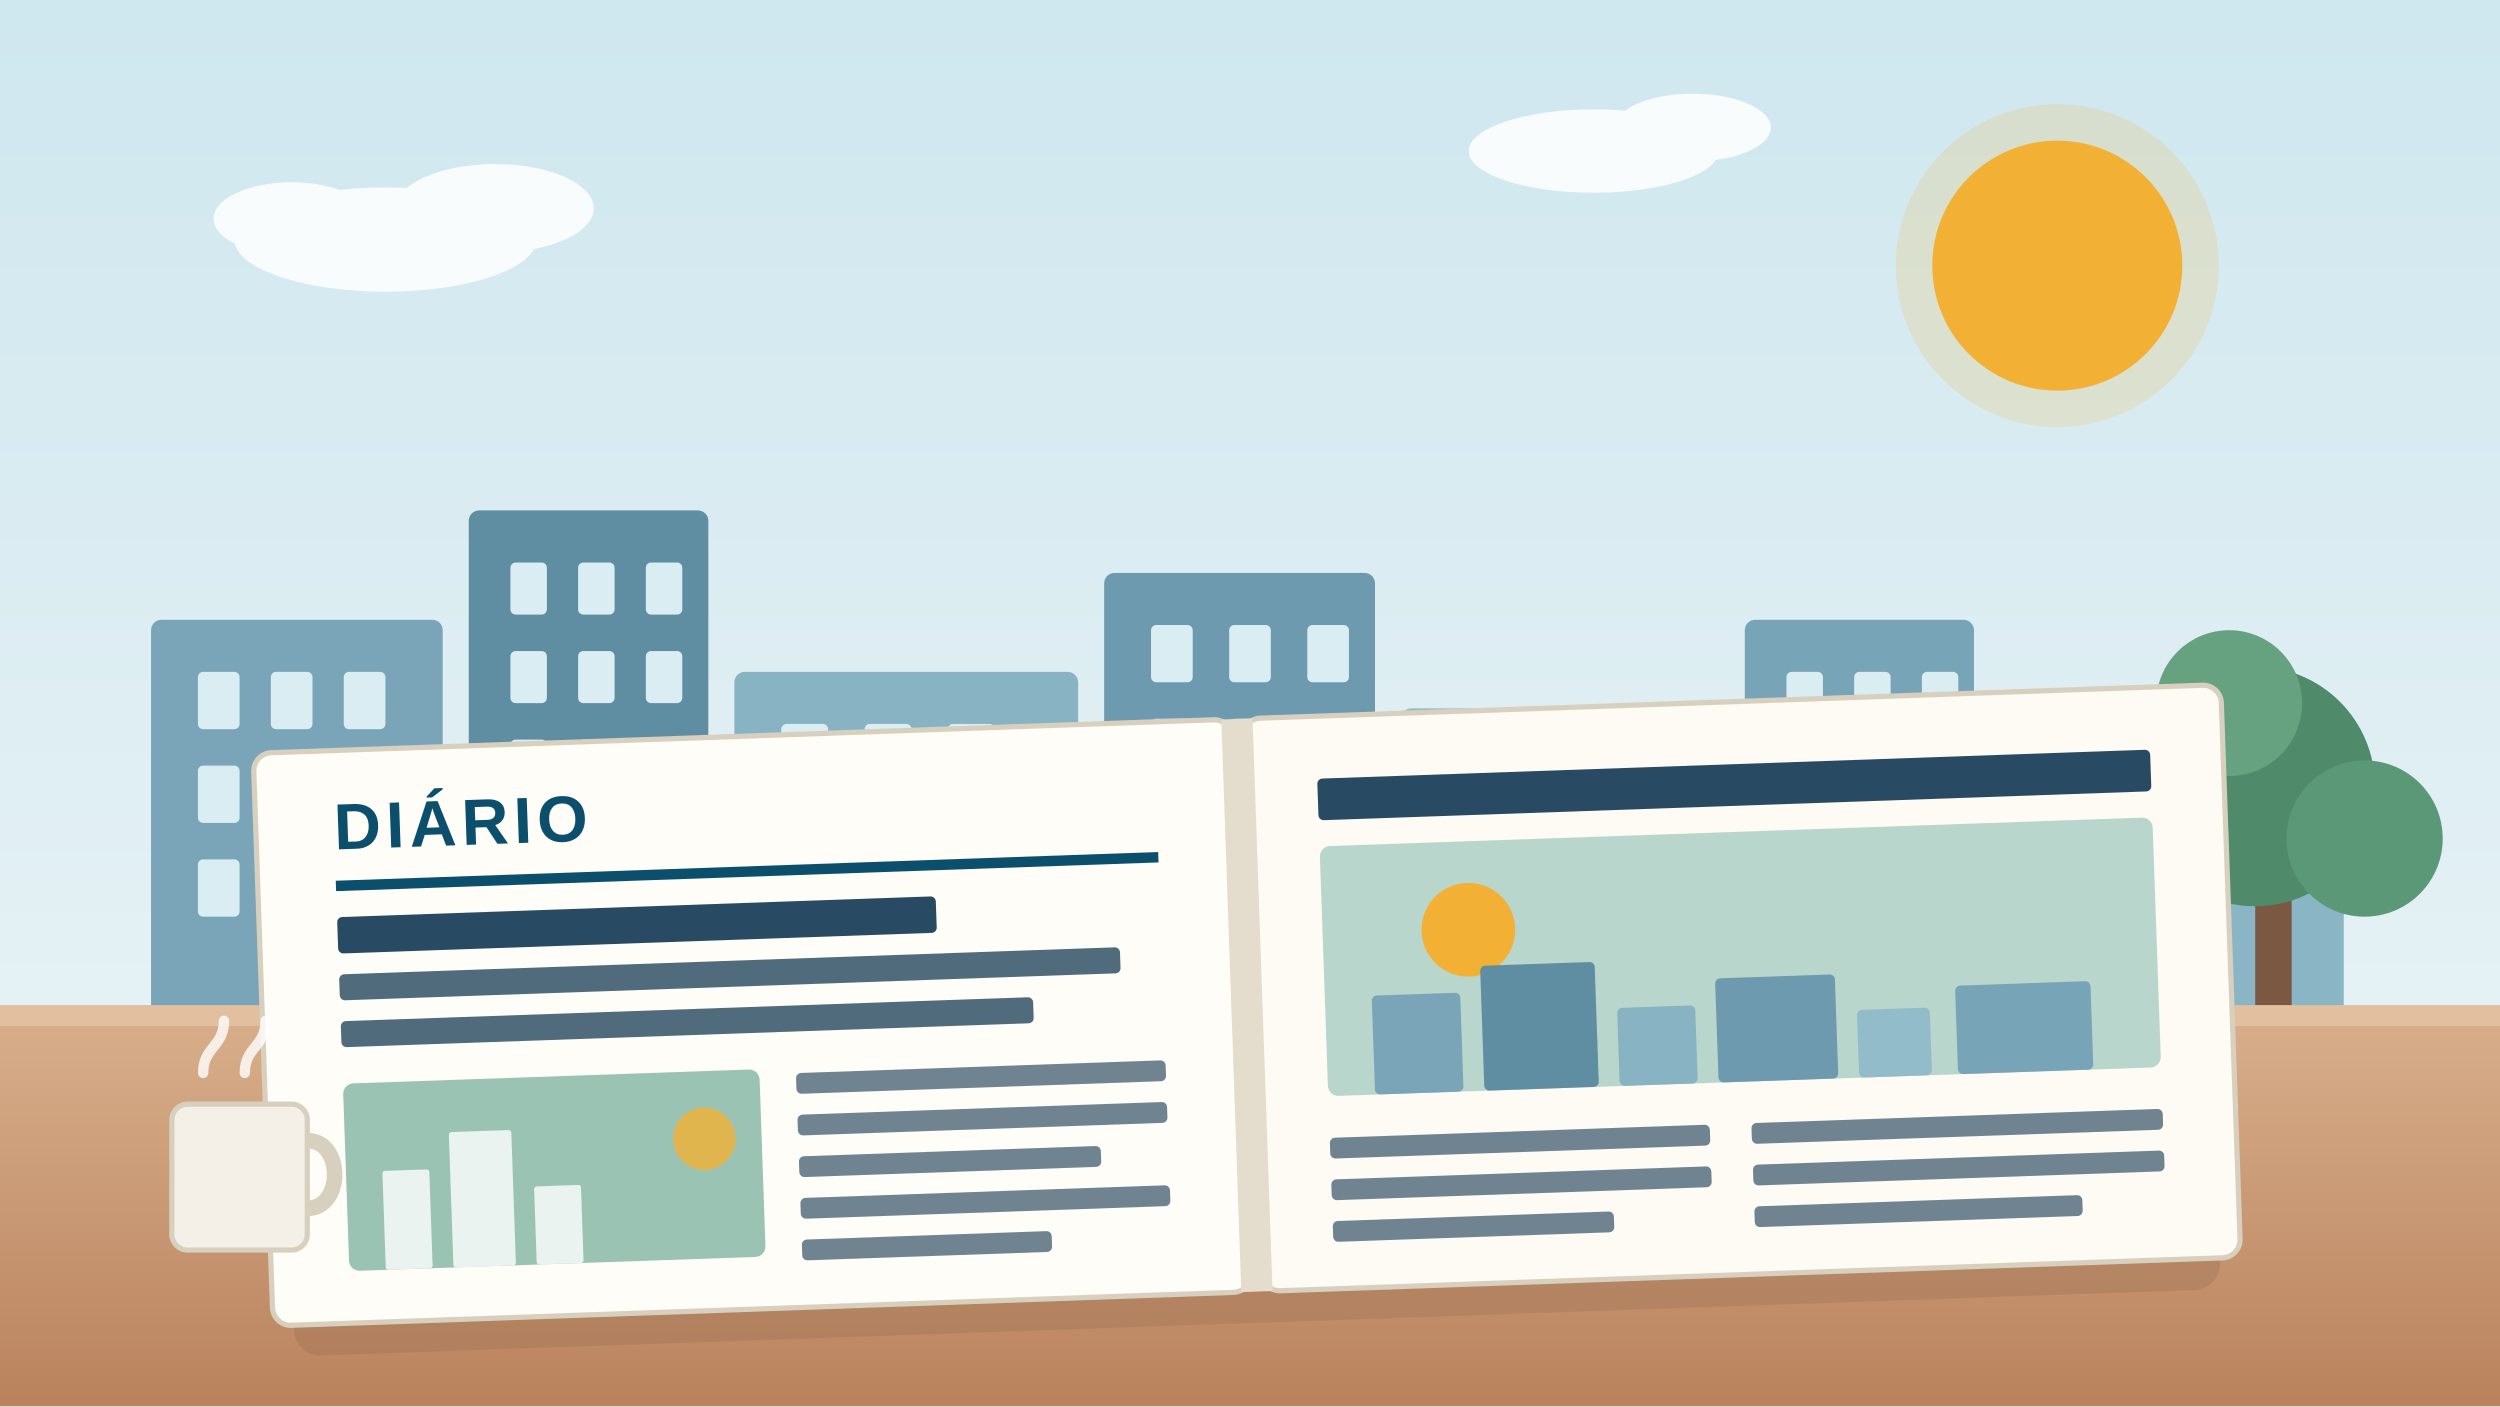
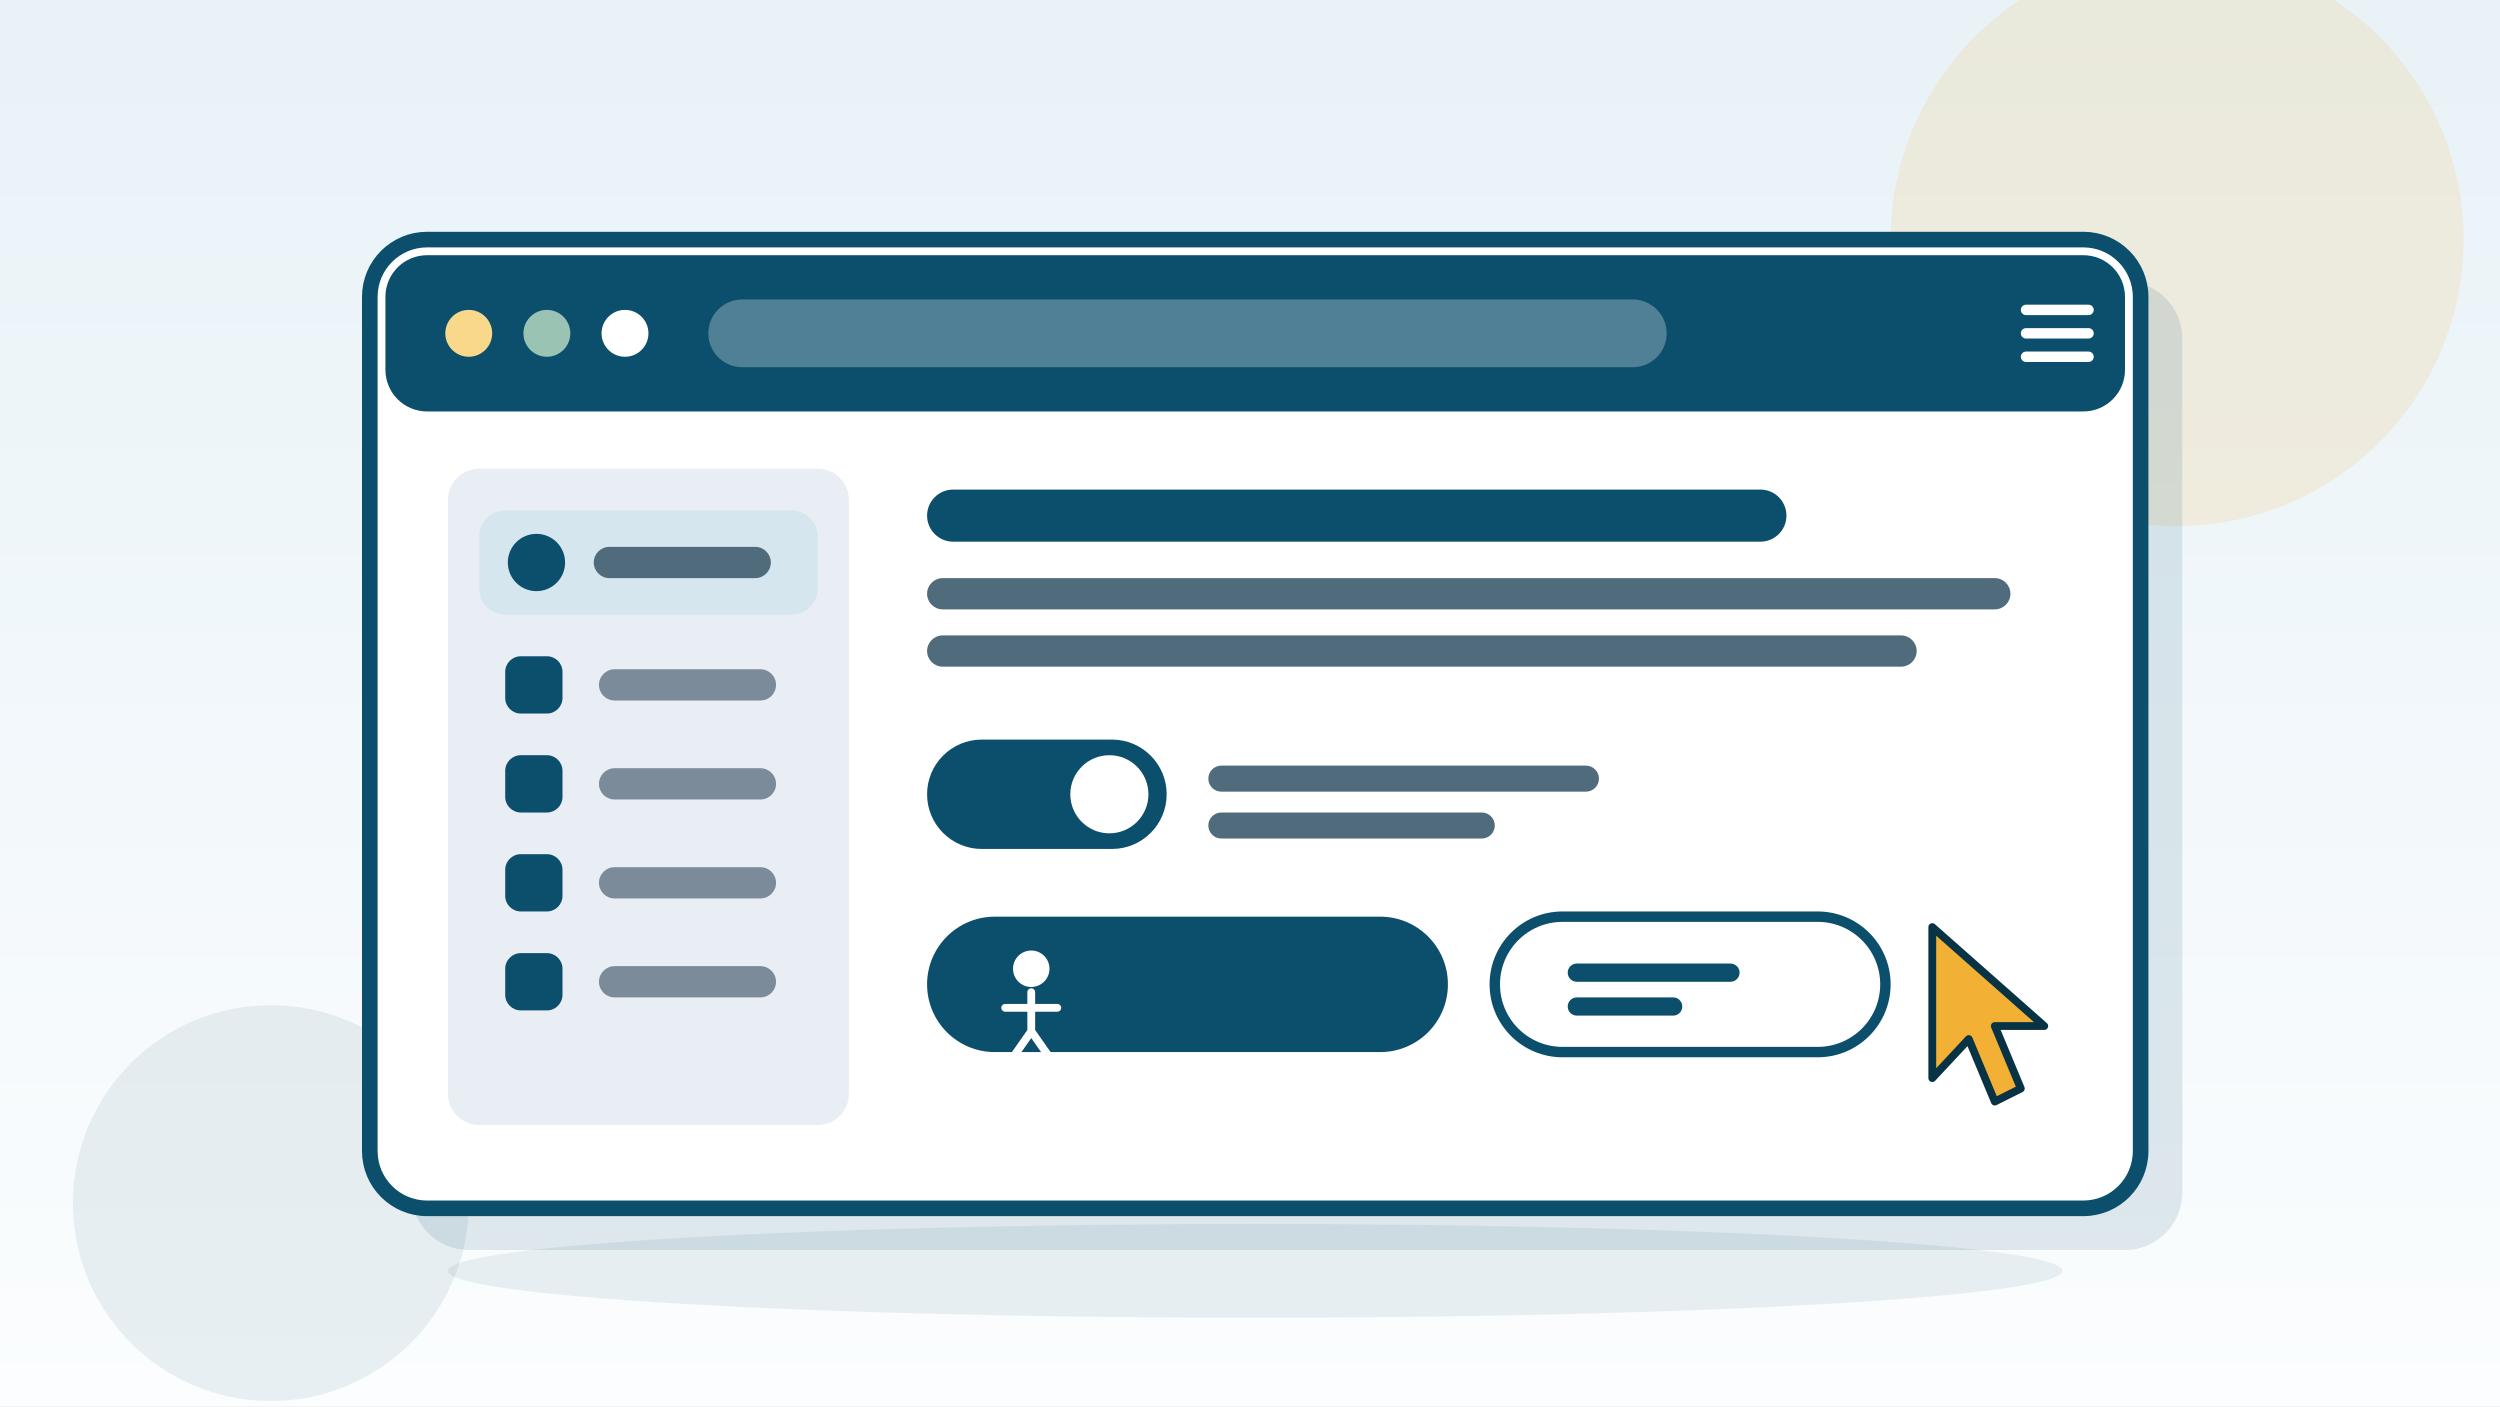
<svg xmlns="http://www.w3.org/2000/svg" width="960" height="540" viewBox="0 0 960 540">
  <defs>
-     <linearGradient id="ceu" x1="0" y1="0" x2="0" y2="1">
-       <stop offset="0" stop-color="#cfe7ef" />
-       <stop offset="1" stop-color="#edf5f7" />
-     </linearGradient>
-     <linearGradient id="mesa" x1="0" y1="0" x2="0" y2="1">
-       <stop offset="0" stop-color="#d9b08c" />
-       <stop offset="1" stop-color="#b9825d" />
+     <linearGradient id="fundo" x1="0" y1="0" x2="0" y2="1">
+       <stop offset="0" stop-color="#e8f2f7" />
+       <stop offset="1" stop-color="#fbfdfe" />
    </linearGradient>
  </defs>
-   <rect width="960" height="540" fill="url(#ceu)" />
-   <circle cx="790" cy="102" r="48" fill="#f2b134" />
-   <circle cx="790" cy="102" r="62" fill="#f2b134" opacity="0.18" />
-   <g fill="#ffffff" opacity="0.85">
-     <ellipse cx="148" cy="92" rx="58" ry="20" />
-     <ellipse cx="190" cy="80" rx="38" ry="17" />
-     <ellipse cx="112" cy="84" rx="30" ry="14" />
-     <ellipse cx="612" cy="58" rx="48" ry="16" />
-     <ellipse cx="650" cy="49" rx="30" ry="13" />
+   <rect width="960" height="540" fill="url(#fundo)" />
+   <circle cx="836" cy="92" r="110" fill="#f2b134" opacity="0.14" />
+   <circle cx="104" cy="462" r="76" fill="#0b4f6c" opacity="0.08" />
+   <ellipse cx="482" cy="488" rx="310" ry="18" fill="#0b4f6c" opacity="0.08" />
+   <rect x="158" y="108" width="680" height="372" rx="22" fill="#0b4f6c" opacity="0.12" />
+   <rect x="142" y="92" width="680" height="372" rx="22" fill="#ffffff" stroke="#0b4f6c" stroke-width="6" />
+   <rect x="148" y="98" width="668" height="60" rx="16" fill="#0b4f6c" />
+   <circle cx="180" cy="128" r="9" fill="#f9d78b" />
+   <circle cx="210" cy="128" r="9" fill="#9ac3b3" />
+   <circle cx="240" cy="128" r="9" fill="#ffffff" />
+   <rect x="272" y="115" width="368" height="26" rx="13" fill="#ffffff" opacity="0.28" />
+   <g fill="#ffffff">
+     <rect x="776" y="117" width="28" height="4" rx="2" />
+     <rect x="776" y="126" width="28" height="4" rx="2" />
+     <rect x="776" y="135" width="28" height="4" rx="2" />
  </g>
-   <g>
-     <rect x="58" y="238" width="112" height="176" rx="4" fill="#7aa5b8" />
-     <rect x="180" y="196" width="92" height="218" rx="4" fill="#5f8ea3" />
-     <rect x="282" y="258" width="132" height="156" rx="4" fill="#88b3c3" />
-     <rect x="424" y="220" width="104" height="194" rx="4" fill="#6d9aae" />
-     <rect x="538" y="272" width="122" height="142" rx="4" fill="#93bccb" />
-     <rect x="670" y="238" width="88" height="176" rx="4" fill="#78a4b7" />
-     <rect x="768" y="286" width="132" height="128" rx="4" fill="#8ab5c5" />
-     <g fill="#d9edf2">
-       <rect x="76" y="258" width="16" height="22" rx="2" />
-       <rect x="104" y="258" width="16" height="22" rx="2" />
-       <rect x="132" y="258" width="16" height="22" rx="2" />
-       <rect x="76" y="294" width="16" height="22" rx="2" />
-       <rect x="104" y="294" width="16" height="22" rx="2" />
-       <rect x="132" y="294" width="16" height="22" rx="2" />
-       <rect x="76" y="330" width="16" height="22" rx="2" />
-       <rect x="104" y="330" width="16" height="22" rx="2" />
-       <rect x="196" y="216" width="14" height="20" rx="2" />
-       <rect x="222" y="216" width="14" height="20" rx="2" />
-       <rect x="248" y="216" width="14" height="20" rx="2" />
-       <rect x="196" y="250" width="14" height="20" rx="2" />
-       <rect x="222" y="250" width="14" height="20" rx="2" />
-       <rect x="248" y="250" width="14" height="20" rx="2" />
-       <rect x="196" y="284" width="14" height="20" rx="2" />
-       <rect x="222" y="284" width="14" height="20" rx="2" />
-       <rect x="300" y="278" width="18" height="22" rx="2" />
-       <rect x="332" y="278" width="18" height="22" rx="2" />
-       <rect x="364" y="278" width="18" height="22" rx="2" />
-       <rect x="300" y="314" width="18" height="22" rx="2" />
-       <rect x="332" y="314" width="18" height="22" rx="2" />
-       <rect x="364" y="314" width="18" height="22" rx="2" />
-       <rect x="442" y="240" width="16" height="22" rx="2" />
-       <rect x="472" y="240" width="16" height="22" rx="2" />
-       <rect x="502" y="240" width="16" height="22" rx="2" />
-       <rect x="442" y="276" width="16" height="22" rx="2" />
-       <rect x="472" y="276" width="16" height="22" rx="2" />
-       <rect x="502" y="276" width="16" height="22" rx="2" />
-       <rect x="442" y="312" width="16" height="22" rx="2" />
-       <rect x="472" y="312" width="16" height="22" rx="2" />
-       <rect x="556" y="292" width="16" height="20" rx="2" />
-       <rect x="584" y="292" width="16" height="20" rx="2" />
-       <rect x="612" y="292" width="16" height="20" rx="2" />
-       <rect x="556" y="326" width="16" height="20" rx="2" />
-       <rect x="584" y="326" width="16" height="20" rx="2" />
-       <rect x="686" y="258" width="14" height="20" rx="2" />
-       <rect x="712" y="258" width="14" height="20" rx="2" />
-       <rect x="738" y="258" width="14" height="20" rx="2" />
-       <rect x="686" y="292" width="14" height="20" rx="2" />
-       <rect x="712" y="292" width="14" height="20" rx="2" />
-       <rect x="738" y="292" width="14" height="20" rx="2" />
-       <rect x="786" y="306" width="16" height="20" rx="2" />
-       <rect x="814" y="306" width="16" height="20" rx="2" />
-       <rect x="842" y="306" width="16" height="20" rx="2" />
-       <rect x="870" y="306" width="16" height="20" rx="2" />
-     </g>
+   <rect x="172" y="180" width="154" height="252" rx="12" fill="#e8eef3" />
+   <rect x="184" y="196" width="130" height="40" rx="10" fill="#d5e6ef" />
+   <circle cx="206" cy="216" r="11" fill="#0b4f6c" />
+   <rect x="228" y="210" width="68" height="12" rx="6" fill="#506b7b" />
+   <g fill="#0b4f6c">
+     <rect x="194" y="252" width="22" height="22" rx="6" />
+     <rect x="194" y="290" width="22" height="22" rx="6" />
+     <rect x="194" y="328" width="22" height="22" rx="6" />
+     <rect x="194" y="366" width="22" height="22" rx="6" />
  </g>
-   <g>
-     <rect x="866" y="330" width="14" height="84" rx="5" fill="#7a5842" />
-     <circle cx="866" cy="302" r="46" fill="#4f8a6b" />
-     <circle cx="824" cy="324" r="32" fill="#5b9877" />
-     <circle cx="908" cy="322" r="30" fill="#5b9877" />
-     <circle cx="856" cy="270" r="28" fill="#66a27f" />
+   <g fill="#7b8b99">
+     <rect x="230" y="257" width="68" height="12" rx="6" />
+     <rect x="230" y="295" width="68" height="12" rx="6" />
+     <rect x="230" y="333" width="68" height="12" rx="6" />
+     <rect x="230" y="371" width="68" height="12" rx="6" />
  </g>
-   <rect y="386" width="960" height="154" fill="url(#mesa)" />
-   <rect y="386" width="960" height="8" fill="#e5c3a4" opacity="0.8" />
-   <g transform="rotate(-2 480 420)">
-     <rect x="110" y="288" width="740" height="220" rx="10" fill="#8d6549" opacity="0.25" />
-     <rect x="102" y="276" width="376" height="220" rx="7" fill="#fffdf7" stroke="#d8d0bf" stroke-width="2" />
-     <rect x="482" y="276" width="376" height="220" rx="7" fill="#fdfbf4" stroke="#d8d0bf" stroke-width="2" />
-     <rect x="474" y="276" width="12" height="220" fill="#e4ddce" />
-     <text x="132" y="314" fill="#0b4f6c" font-family="Arial, Helvetica, sans-serif" font-size="25" font-weight="700" letter-spacing="2">DIÁRIO</text>
-     <rect x="132" y="326" width="316" height="4" fill="#0b4f6c" />
-     <rect x="132" y="340" width="230" height="14" rx="2" fill="#284b63" />
-     <rect x="132" y="362" width="300" height="10" rx="2" fill="#506b7b" />
-     <rect x="132" y="380" width="266" height="10" rx="2" fill="#506b7b" />
-     <rect x="132" y="404" width="160" height="72" rx="4" fill="#9ac3b3" />
-     <g fill="#ffffff" opacity="0.8">
-       <rect x="146" y="438" width="18" height="38" rx="1" />
-       <rect x="172" y="424" width="24" height="52" rx="1" />
-       <rect x="204" y="446" width="18" height="30" rx="1" />
-       <circle cx="270" cy="430" r="12" fill="#f2b134" />
-     </g>
-     <g fill="#6f8490">
-       <rect x="306" y="406" width="142" height="8" rx="2" />
-       <rect x="306" y="422" width="142" height="8" rx="2" />
-       <rect x="306" y="438" width="116" height="8" rx="2" />
-       <rect x="306" y="454" width="142" height="8" rx="2" />
-       <rect x="306" y="470" width="96" height="8" rx="2" />
-     </g>
-     <rect x="510" y="300" width="320" height="16" rx="2" fill="#284b63" />
-     <rect x="510" y="326" width="320" height="96" rx="4" fill="#b9d6cc" />
-     <g fill="#ffffff">
-       <circle cx="566" cy="360" r="18" fill="#f2b134" />
-       <rect x="528" y="384" width="34" height="38" rx="2" fill="#7aa5b8" />
-       <rect x="570" y="374" width="44" height="48" rx="2" fill="#5f8ea3" />
-       <rect x="622" y="392" width="30" height="30" rx="2" fill="#88b3c3" />
-       <rect x="660" y="382" width="46" height="40" rx="2" fill="#6d9aae" />
-       <rect x="714" y="396" width="28" height="26" rx="2" fill="#93bccb" />
-       <rect x="752" y="388" width="52" height="34" rx="2" fill="#78a4b7" />
-     </g>
-     <g fill="#6f8490">
-       <rect x="510" y="438" width="146" height="8" rx="2" />
-       <rect x="510" y="454" width="146" height="8" rx="2" />
-       <rect x="510" y="470" width="108" height="8" rx="2" />
-       <rect x="672" y="438" width="158" height="8" rx="2" />
-       <rect x="672" y="454" width="158" height="8" rx="2" />
-       <rect x="672" y="470" width="126" height="8" rx="2" />
-     </g>
-   </g>
-   <g>
-     <rect x="66" y="424" width="52" height="56" rx="6" fill="#f4f0e8" stroke="#d8d0bf" stroke-width="2" />
-     <path d="M118 438c14 0 14 26 0 26" fill="none" stroke="#d8d0bf" stroke-width="6" />
-     <path d="M78 412c0-10 8-10 8-20M94 412c0-10 8-10 8-20" fill="none" stroke="#ffffff" stroke-width="4" stroke-linecap="round" opacity="0.8" />
-   </g>
+   <rect x="356" y="188" width="330" height="20" rx="10" fill="#0b4f6c" />
+   <rect x="356" y="222" width="416" height="12" rx="6" fill="#506b7b" />
+   <rect x="356" y="244" width="380" height="12" rx="6" fill="#506b7b" />
+   <rect x="356" y="284" width="92" height="42" rx="21" fill="#0b4f6c" />
+   <circle cx="426" cy="305" r="15" fill="#ffffff" />
+   <rect x="464" y="294" width="150" height="10" rx="5" fill="#506b7b" />
+   <rect x="464" y="312" width="110" height="10" rx="5" fill="#506b7b" />
+   <rect x="356" y="352" width="200" height="52" rx="26" fill="#0b4f6c" />
+   <circle cx="396" cy="372" r="7" fill="#ffffff" />
+   <path d="M396 381v15M386 387h20M396 396l-7 10M396 396l7 10" fill="none" stroke="#ffffff" stroke-width="3" stroke-linecap="round" />
+   <rect x="574" y="352" width="150" height="52" rx="26" fill="#ffffff" stroke="#0b4f6c" stroke-width="4" />
+   <rect x="602" y="370" width="66" height="7" rx="3.5" fill="#0b4f6c" />
+   <rect x="602" y="383" width="44" height="7" rx="3.5" fill="#0b4f6c" />
+   <path d="M742 356 L742 414 L756 399 L766 423 L776 418 L766 394 L785 394 Z" fill="#f2b134" stroke="#083344" stroke-width="3" stroke-linejoin="round" />
</svg>
